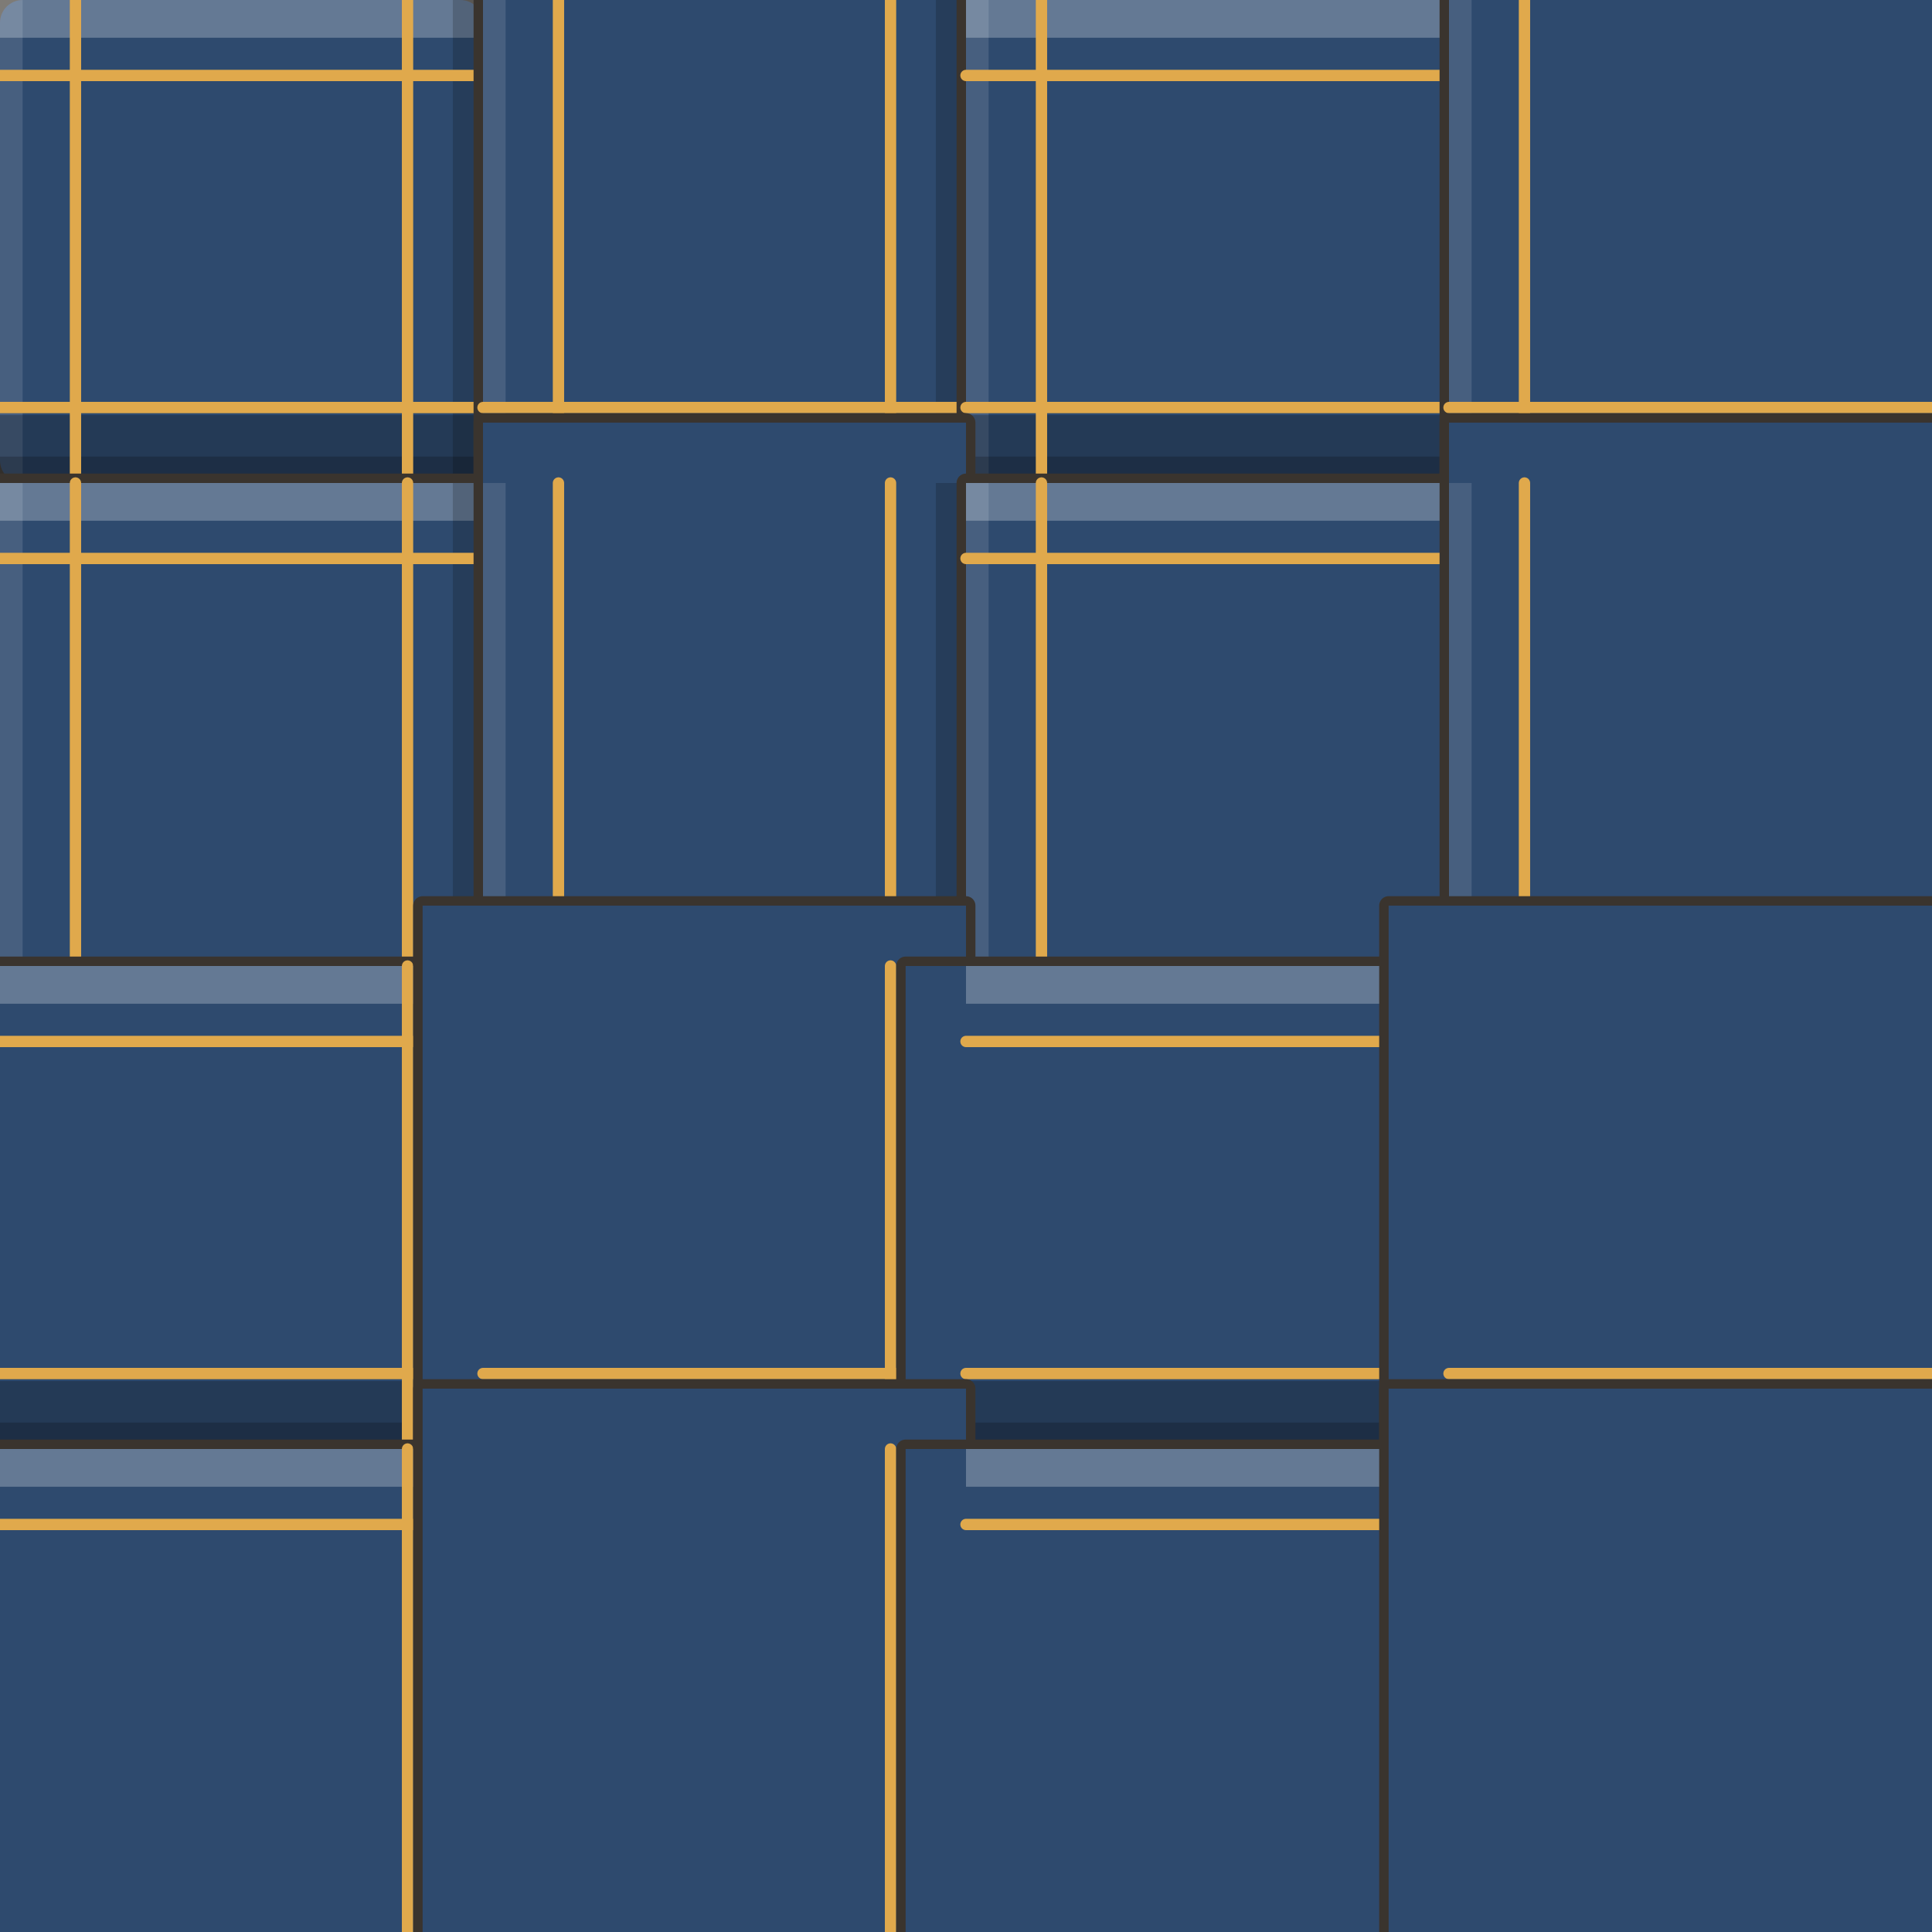
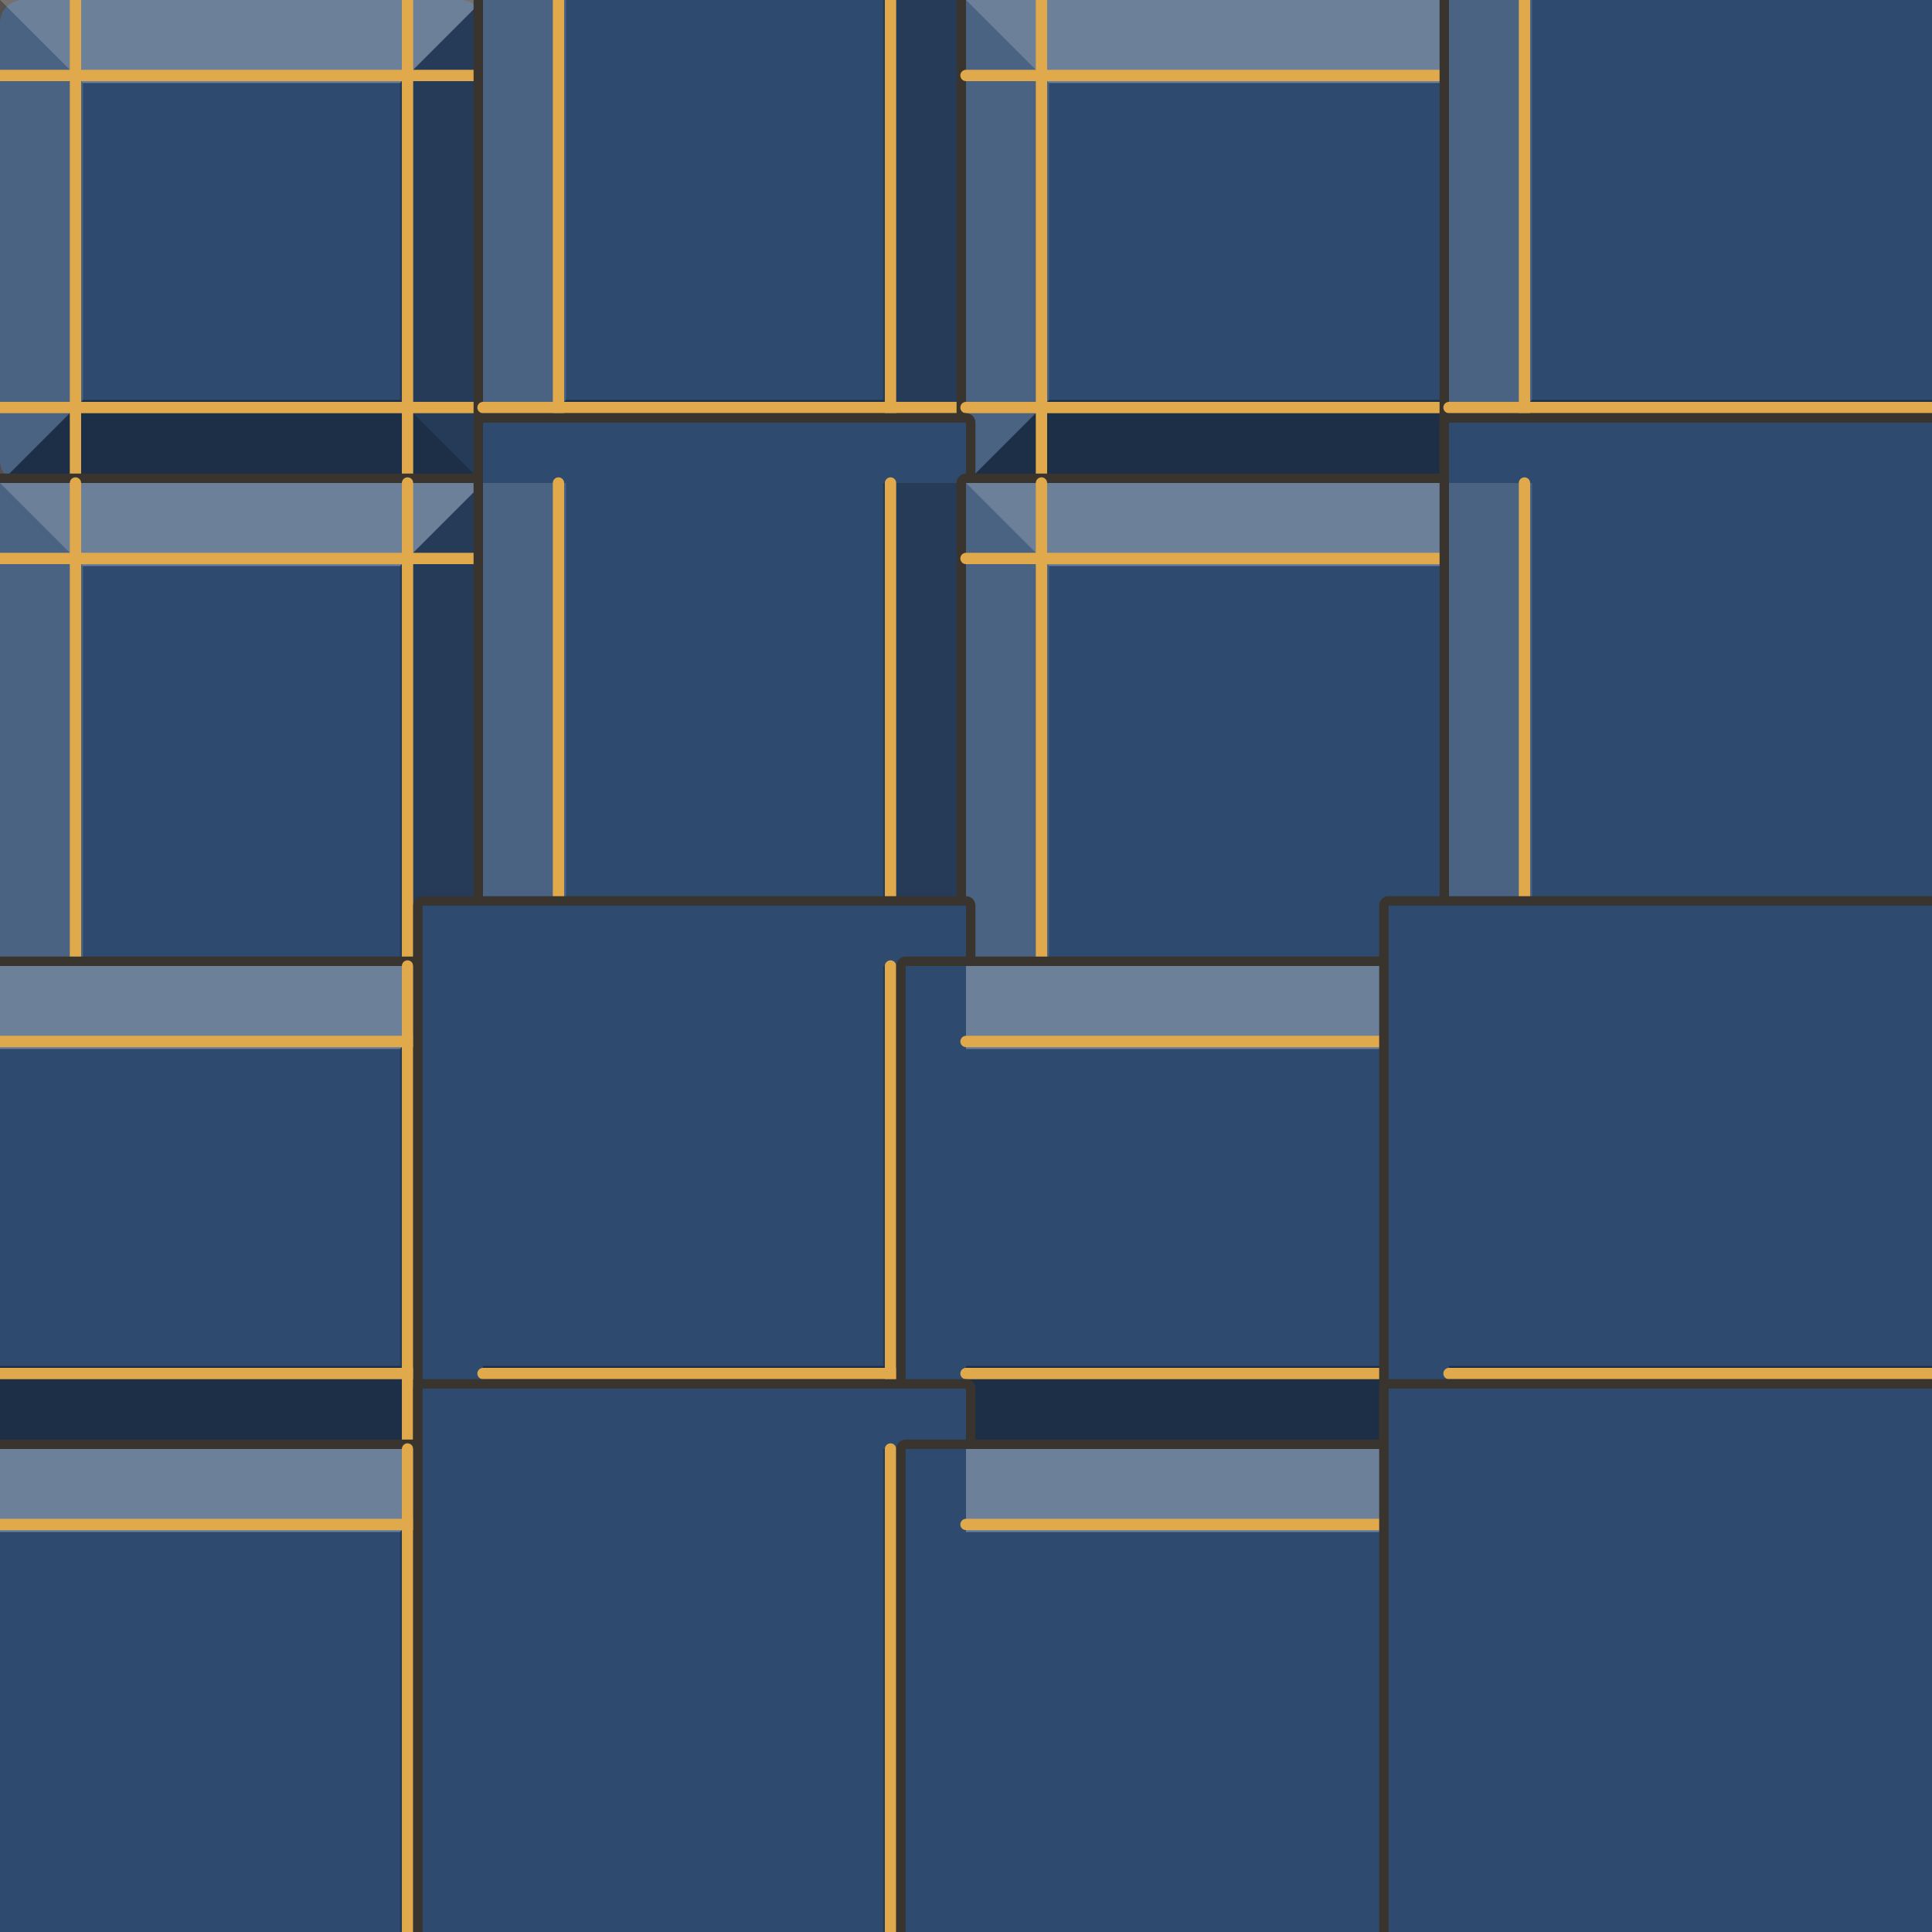
<svg xmlns="http://www.w3.org/2000/svg" viewBox="0 0 512 512" width="512" height="512">
  <g transform="translate(0 0)">
    <path d="M 6 0 h 116 a 6 6 0 0 1 6 6 v 116 a 6 6 0 0 1 -6 6 h -116 a 6 6 0 0 1 -6 -6 v -116 a 6 6 0 0 1 6 -6 Z" fill="#3A342E" stroke="#3A342E" stroke-width="5" stroke-linejoin="round" stroke-linecap="round" />
    <path d="M 6 0 h 116 a 6 6 0 0 1 6 6 v 116 a 6 6 0 0 1 -6 6 h -116 a 6 6 0 0 1 -6 -6 v -116 a 6 6 0 0 1 6 -6 Z" fill="#2E4A6E" />
-     <path d="M 0 0 h 128 a 0 0 0 0 1 0 0 v 10 a 0 0 0 0 1 0 0 h -128 a 0 0 0 0 1 0 0 v -10 a 0 0 0 0 1 0 0 Z" fill="#FFFFFF" opacity="0.26" />
-     <path d="M 0 0 h 6 a 0 0 0 0 1 0 0 v 128 a 0 0 0 0 1 0 0 h -6 a 0 0 0 0 1 0 0 v -128 a 0 0 0 0 1 0 0 Z" fill="#FFFFFF" opacity="0.12" />
-     <path d="M 120 0 h 8 a 0 0 0 0 1 0 0 v 128 a 0 0 0 0 1 0 0 h -8 a 0 0 0 0 1 0 0 v -128 a 0 0 0 0 1 0 0 Z" fill="#000000" opacity="0.18" />
-     <path d="M 0 110 h 128 a 0 0 0 0 1 0 0 v 18 a 0 0 0 0 1 0 0 h -128 a 0 0 0 0 1 0 0 v -18 a 0 0 0 0 1 0 0 Z" fill="#000000" opacity="0.22" />
-     <path d="M 0 121 h 128 a 0 0 0 0 1 0 0 v 7 a 0 0 0 0 1 0 0 h -128 a 0 0 0 0 1 0 0 v -7 a 0 0 0 0 1 0 0 Z" fill="#000000" opacity="0.2" />
+     <path d="M 0 0 L 128 0 L 106 22 L 22 22 Z" fill="#FFFFFF" opacity="0.3" />
+     <path d="M 0 0 L 0 128 L 22 106 L 22 22 Z" fill="#FFFFFF" opacity="0.14" />
+     <path d="M 128 0 L 128 128 L 106 106 L 106 22 Z" fill="#000000" opacity="0.2" />
+     <path d="M 0 128 L 128 128 L 106 106 L 22 106 Z" fill="#000000" opacity="0.36" />
    <path d="M 0 20 L 128 20" fill="none" stroke="#E0A94C" stroke-width="3" stroke-linecap="round" stroke-linejoin="round" opacity="1" />
    <path d="M 0 108 L 128 108" fill="none" stroke="#E0A94C" stroke-width="3" stroke-linecap="round" stroke-linejoin="round" opacity="1" />
    <path d="M 20 0 L 20 128" fill="none" stroke="#E0A94C" stroke-width="3" stroke-linecap="round" stroke-linejoin="round" opacity="1" />
    <path d="M 108 0 L 108 128" fill="none" stroke="#E0A94C" stroke-width="3" stroke-linecap="round" stroke-linejoin="round" opacity="1" />
  </g>
  <g transform="translate(128 0)">
    <path d="M 0 -16 h 128 a 0 0 0 0 1 0 0 v 144 a 0 0 0 0 1 0 0 h -128 a 0 0 0 0 1 0 0 v -144 a 0 0 0 0 1 0 0 Z" fill="#3A342E" stroke="#3A342E" stroke-width="5" stroke-linejoin="round" stroke-linecap="round" />
    <path d="M 0 -16 h 128 a 0 0 0 0 1 0 0 v 144 a 0 0 0 0 1 0 0 h -128 a 0 0 0 0 1 0 0 v -144 a 0 0 0 0 1 0 0 Z" fill="#2E4A6E" />
-     <path d="M 0 0 h 6 a 0 0 0 0 1 0 0 v 128 a 0 0 0 0 1 0 0 h -6 a 0 0 0 0 1 0 0 v -128 a 0 0 0 0 1 0 0 Z" fill="#FFFFFF" opacity="0.12" />
-     <path d="M 120 0 h 8 a 0 0 0 0 1 0 0 v 128 a 0 0 0 0 1 0 0 h -8 a 0 0 0 0 1 0 0 v -128 a 0 0 0 0 1 0 0 Z" fill="#000000" opacity="0.18" />
-     <path d="M 0 110 h 128 a 0 0 0 0 1 0 0 v 18 a 0 0 0 0 1 0 0 h -128 a 0 0 0 0 1 0 0 v -18 a 0 0 0 0 1 0 0 Z" fill="#000000" opacity="0.22" />
-     <path d="M 0 121 h 128 a 0 0 0 0 1 0 0 v 7 a 0 0 0 0 1 0 0 h -128 a 0 0 0 0 1 0 0 v -7 a 0 0 0 0 1 0 0 Z" fill="#000000" opacity="0.2" />
+     <path d="M 0 0 L 0 128 L 22 106 L 22 0 Z" fill="#FFFFFF" opacity="0.14" />
+     <path d="M 128 0 L 128 128 L 106 106 L 106 0 Z" fill="#000000" opacity="0.2" />
+     <path d="M 0 128 L 128 128 L 106 106 L 22 106 Z" fill="#000000" opacity="0.36" />
    <path d="M 0 108 L 128 108" fill="none" stroke="#E0A94C" stroke-width="3" stroke-linecap="round" stroke-linejoin="round" opacity="1" />
    <path d="M 20 0 L 20 128" fill="none" stroke="#E0A94C" stroke-width="3" stroke-linecap="round" stroke-linejoin="round" opacity="1" />
    <path d="M 108 0 L 108 128" fill="none" stroke="#E0A94C" stroke-width="3" stroke-linecap="round" stroke-linejoin="round" opacity="1" />
  </g>
  <g transform="translate(256 0)">
    <path d="M 0 0 h 144 a 0 0 0 0 1 0 0 v 128 a 0 0 0 0 1 0 0 h -144 a 0 0 0 0 1 0 0 v -128 a 0 0 0 0 1 0 0 Z" fill="#3A342E" stroke="#3A342E" stroke-width="5" stroke-linejoin="round" stroke-linecap="round" />
    <path d="M 0 0 h 144 a 0 0 0 0 1 0 0 v 128 a 0 0 0 0 1 0 0 h -144 a 0 0 0 0 1 0 0 v -128 a 0 0 0 0 1 0 0 Z" fill="#2E4A6E" />
-     <path d="M 0 0 h 128 a 0 0 0 0 1 0 0 v 10 a 0 0 0 0 1 0 0 h -128 a 0 0 0 0 1 0 0 v -10 a 0 0 0 0 1 0 0 Z" fill="#FFFFFF" opacity="0.26" />
-     <path d="M 0 0 h 6 a 0 0 0 0 1 0 0 v 128 a 0 0 0 0 1 0 0 h -6 a 0 0 0 0 1 0 0 v -128 a 0 0 0 0 1 0 0 Z" fill="#FFFFFF" opacity="0.12" />
-     <path d="M 0 110 h 128 a 0 0 0 0 1 0 0 v 18 a 0 0 0 0 1 0 0 h -128 a 0 0 0 0 1 0 0 v -18 a 0 0 0 0 1 0 0 Z" fill="#000000" opacity="0.22" />
-     <path d="M 0 121 h 128 a 0 0 0 0 1 0 0 v 7 a 0 0 0 0 1 0 0 h -128 a 0 0 0 0 1 0 0 v -7 a 0 0 0 0 1 0 0 Z" fill="#000000" opacity="0.2" />
+     <path d="M 0 0 L 128 0 L 128 22 L 22 22 Z" fill="#FFFFFF" opacity="0.3" />
+     <path d="M 0 0 L 0 128 L 22 106 L 22 22 Z" fill="#FFFFFF" opacity="0.14" />
+     <path d="M 0 128 L 128 128 L 128 106 L 22 106 Z" fill="#000000" opacity="0.36" />
    <path d="M 0 20 L 128 20" fill="none" stroke="#E0A94C" stroke-width="3" stroke-linecap="round" stroke-linejoin="round" opacity="1" />
    <path d="M 0 108 L 128 108" fill="none" stroke="#E0A94C" stroke-width="3" stroke-linecap="round" stroke-linejoin="round" opacity="1" />
    <path d="M 20 0 L 20 128" fill="none" stroke="#E0A94C" stroke-width="3" stroke-linecap="round" stroke-linejoin="round" opacity="1" />
  </g>
  <g transform="translate(384 0)">
    <path d="M 0 -16 h 144 a 0 0 0 0 1 0 0 v 144 a 0 0 0 0 1 0 0 h -144 a 0 0 0 0 1 0 0 v -144 a 0 0 0 0 1 0 0 Z" fill="#3A342E" stroke="#3A342E" stroke-width="5" stroke-linejoin="round" stroke-linecap="round" />
    <path d="M 0 -16 h 144 a 0 0 0 0 1 0 0 v 144 a 0 0 0 0 1 0 0 h -144 a 0 0 0 0 1 0 0 v -144 a 0 0 0 0 1 0 0 Z" fill="#2E4A6E" />
-     <path d="M 0 0 h 6 a 0 0 0 0 1 0 0 v 128 a 0 0 0 0 1 0 0 h -6 a 0 0 0 0 1 0 0 v -128 a 0 0 0 0 1 0 0 Z" fill="#FFFFFF" opacity="0.12" />
-     <path d="M 0 110 h 128 a 0 0 0 0 1 0 0 v 18 a 0 0 0 0 1 0 0 h -128 a 0 0 0 0 1 0 0 v -18 a 0 0 0 0 1 0 0 Z" fill="#000000" opacity="0.22" />
-     <path d="M 0 121 h 128 a 0 0 0 0 1 0 0 v 7 a 0 0 0 0 1 0 0 h -128 a 0 0 0 0 1 0 0 v -7 a 0 0 0 0 1 0 0 Z" fill="#000000" opacity="0.2" />
+     <path d="M 0 0 L 0 128 L 22 106 L 22 0 Z" fill="#FFFFFF" opacity="0.14" />
+     <path d="M 0 128 L 128 128 L 128 106 L 22 106 Z" fill="#000000" opacity="0.36" />
    <path d="M 0 108 L 128 108" fill="none" stroke="#E0A94C" stroke-width="3" stroke-linecap="round" stroke-linejoin="round" opacity="1" />
    <path d="M 20 0 L 20 128" fill="none" stroke="#E0A94C" stroke-width="3" stroke-linecap="round" stroke-linejoin="round" opacity="1" />
  </g>
  <g transform="translate(0 128)">
    <path d="M 0 0 h 128 a 0 0 0 0 1 0 0 v 144 a 0 0 0 0 1 0 0 h -128 a 0 0 0 0 1 0 0 v -144 a 0 0 0 0 1 0 0 Z" fill="#3A342E" stroke="#3A342E" stroke-width="5" stroke-linejoin="round" stroke-linecap="round" />
    <path d="M 0 0 h 128 a 0 0 0 0 1 0 0 v 144 a 0 0 0 0 1 0 0 h -128 a 0 0 0 0 1 0 0 v -144 a 0 0 0 0 1 0 0 Z" fill="#2E4A6E" />
-     <path d="M 0 0 h 128 a 0 0 0 0 1 0 0 v 10 a 0 0 0 0 1 0 0 h -128 a 0 0 0 0 1 0 0 v -10 a 0 0 0 0 1 0 0 Z" fill="#FFFFFF" opacity="0.26" />
-     <path d="M 0 0 h 6 a 0 0 0 0 1 0 0 v 128 a 0 0 0 0 1 0 0 h -6 a 0 0 0 0 1 0 0 v -128 a 0 0 0 0 1 0 0 Z" fill="#FFFFFF" opacity="0.12" />
-     <path d="M 120 0 h 8 a 0 0 0 0 1 0 0 v 128 a 0 0 0 0 1 0 0 h -8 a 0 0 0 0 1 0 0 v -128 a 0 0 0 0 1 0 0 Z" fill="#000000" opacity="0.18" />
+     <path d="M 0 0 L 128 0 L 106 22 L 22 22 Z" fill="#FFFFFF" opacity="0.3" />
+     <path d="M 0 0 L 0 128 L 22 128 L 22 22 Z" fill="#FFFFFF" opacity="0.14" />
+     <path d="M 128 0 L 128 128 L 106 128 L 106 22 Z" fill="#000000" opacity="0.2" />
    <path d="M 0 20 L 128 20" fill="none" stroke="#E0A94C" stroke-width="3" stroke-linecap="round" stroke-linejoin="round" opacity="1" />
    <path d="M 20 0 L 20 128" fill="none" stroke="#E0A94C" stroke-width="3" stroke-linecap="round" stroke-linejoin="round" opacity="1" />
    <path d="M 108 0 L 108 128" fill="none" stroke="#E0A94C" stroke-width="3" stroke-linecap="round" stroke-linejoin="round" opacity="1" />
  </g>
  <g transform="translate(128 128)">
    <path d="M 0 -16 h 128 a 0 0 0 0 1 0 0 v 160 a 0 0 0 0 1 0 0 h -128 a 0 0 0 0 1 0 0 v -160 a 0 0 0 0 1 0 0 Z" fill="#3A342E" stroke="#3A342E" stroke-width="5" stroke-linejoin="round" stroke-linecap="round" />
    <path d="M 0 -16 h 128 a 0 0 0 0 1 0 0 v 160 a 0 0 0 0 1 0 0 h -128 a 0 0 0 0 1 0 0 v -160 a 0 0 0 0 1 0 0 Z" fill="#2E4A6E" />
-     <path d="M 0 0 h 6 a 0 0 0 0 1 0 0 v 128 a 0 0 0 0 1 0 0 h -6 a 0 0 0 0 1 0 0 v -128 a 0 0 0 0 1 0 0 Z" fill="#FFFFFF" opacity="0.12" />
-     <path d="M 120 0 h 8 a 0 0 0 0 1 0 0 v 128 a 0 0 0 0 1 0 0 h -8 a 0 0 0 0 1 0 0 v -128 a 0 0 0 0 1 0 0 Z" fill="#000000" opacity="0.18" />
+     <path d="M 0 0 L 0 128 L 22 128 L 22 0 Z" fill="#FFFFFF" opacity="0.14" />
+     <path d="M 128 0 L 128 128 L 106 128 L 106 0 Z" fill="#000000" opacity="0.2" />
    <path d="M 20 0 L 20 128" fill="none" stroke="#E0A94C" stroke-width="3" stroke-linecap="round" stroke-linejoin="round" opacity="1" />
    <path d="M 108 0 L 108 128" fill="none" stroke="#E0A94C" stroke-width="3" stroke-linecap="round" stroke-linejoin="round" opacity="1" />
  </g>
  <g transform="translate(256 128)">
    <path d="M 0 0 h 144 a 0 0 0 0 1 0 0 v 144 a 0 0 0 0 1 0 0 h -144 a 0 0 0 0 1 0 0 v -144 a 0 0 0 0 1 0 0 Z" fill="#3A342E" stroke="#3A342E" stroke-width="5" stroke-linejoin="round" stroke-linecap="round" />
    <path d="M 0 0 h 144 a 0 0 0 0 1 0 0 v 144 a 0 0 0 0 1 0 0 h -144 a 0 0 0 0 1 0 0 v -144 a 0 0 0 0 1 0 0 Z" fill="#2E4A6E" />
-     <path d="M 0 0 h 128 a 0 0 0 0 1 0 0 v 10 a 0 0 0 0 1 0 0 h -128 a 0 0 0 0 1 0 0 v -10 a 0 0 0 0 1 0 0 Z" fill="#FFFFFF" opacity="0.26" />
-     <path d="M 0 0 h 6 a 0 0 0 0 1 0 0 v 128 a 0 0 0 0 1 0 0 h -6 a 0 0 0 0 1 0 0 v -128 a 0 0 0 0 1 0 0 Z" fill="#FFFFFF" opacity="0.12" />
+     <path d="M 0 0 L 128 0 L 128 22 L 22 22 Z" fill="#FFFFFF" opacity="0.3" />
+     <path d="M 0 0 L 0 128 L 22 128 L 22 22 Z" fill="#FFFFFF" opacity="0.14" />
    <path d="M 0 20 L 128 20" fill="none" stroke="#E0A94C" stroke-width="3" stroke-linecap="round" stroke-linejoin="round" opacity="1" />
    <path d="M 20 0 L 20 128" fill="none" stroke="#E0A94C" stroke-width="3" stroke-linecap="round" stroke-linejoin="round" opacity="1" />
  </g>
  <g transform="translate(384 128)">
    <path d="M 0 -16 h 144 a 0 0 0 0 1 0 0 v 160 a 0 0 0 0 1 0 0 h -144 a 0 0 0 0 1 0 0 v -160 a 0 0 0 0 1 0 0 Z" fill="#3A342E" stroke="#3A342E" stroke-width="5" stroke-linejoin="round" stroke-linecap="round" />
    <path d="M 0 -16 h 144 a 0 0 0 0 1 0 0 v 160 a 0 0 0 0 1 0 0 h -144 a 0 0 0 0 1 0 0 v -160 a 0 0 0 0 1 0 0 Z" fill="#2E4A6E" />
-     <path d="M 0 0 h 6 a 0 0 0 0 1 0 0 v 128 a 0 0 0 0 1 0 0 h -6 a 0 0 0 0 1 0 0 v -128 a 0 0 0 0 1 0 0 Z" fill="#FFFFFF" opacity="0.12" />
+     <path d="M 0 0 L 0 128 L 22 128 L 22 0 Z" fill="#FFFFFF" opacity="0.14" />
    <path d="M 20 0 L 20 128" fill="none" stroke="#E0A94C" stroke-width="3" stroke-linecap="round" stroke-linejoin="round" opacity="1" />
  </g>
  <g transform="translate(0 256)">
    <path d="M -16 0 h 144 a 0 0 0 0 1 0 0 v 128 a 0 0 0 0 1 0 0 h -144 a 0 0 0 0 1 0 0 v -128 a 0 0 0 0 1 0 0 Z" fill="#3A342E" stroke="#3A342E" stroke-width="5" stroke-linejoin="round" stroke-linecap="round" />
    <path d="M -16 0 h 144 a 0 0 0 0 1 0 0 v 128 a 0 0 0 0 1 0 0 h -144 a 0 0 0 0 1 0 0 v -128 a 0 0 0 0 1 0 0 Z" fill="#2E4A6E" />
-     <path d="M 0 0 h 128 a 0 0 0 0 1 0 0 v 10 a 0 0 0 0 1 0 0 h -128 a 0 0 0 0 1 0 0 v -10 a 0 0 0 0 1 0 0 Z" fill="#FFFFFF" opacity="0.26" />
-     <path d="M 120 0 h 8 a 0 0 0 0 1 0 0 v 128 a 0 0 0 0 1 0 0 h -8 a 0 0 0 0 1 0 0 v -128 a 0 0 0 0 1 0 0 Z" fill="#000000" opacity="0.18" />
-     <path d="M 0 110 h 128 a 0 0 0 0 1 0 0 v 18 a 0 0 0 0 1 0 0 h -128 a 0 0 0 0 1 0 0 v -18 a 0 0 0 0 1 0 0 Z" fill="#000000" opacity="0.22" />
-     <path d="M 0 121 h 128 a 0 0 0 0 1 0 0 v 7 a 0 0 0 0 1 0 0 h -128 a 0 0 0 0 1 0 0 v -7 a 0 0 0 0 1 0 0 Z" fill="#000000" opacity="0.2" />
+     <path d="M 0 0 L 128 0 L 106 22 L 0 22 Z" fill="#FFFFFF" opacity="0.3" />
+     <path d="M 128 0 L 128 128 L 106 106 L 106 22 Z" fill="#000000" opacity="0.2" />
+     <path d="M 0 128 L 128 128 L 106 106 L 0 106 Z" fill="#000000" opacity="0.36" />
    <path d="M 0 20 L 128 20" fill="none" stroke="#E0A94C" stroke-width="3" stroke-linecap="round" stroke-linejoin="round" opacity="1" />
    <path d="M 0 108 L 128 108" fill="none" stroke="#E0A94C" stroke-width="3" stroke-linecap="round" stroke-linejoin="round" opacity="1" />
    <path d="M 108 0 L 108 128" fill="none" stroke="#E0A94C" stroke-width="3" stroke-linecap="round" stroke-linejoin="round" opacity="1" />
  </g>
  <g transform="translate(128 256)">
    <path d="M -16 -16 h 144 a 0 0 0 0 1 0 0 v 144 a 0 0 0 0 1 0 0 h -144 a 0 0 0 0 1 0 0 v -144 a 0 0 0 0 1 0 0 Z" fill="#3A342E" stroke="#3A342E" stroke-width="5" stroke-linejoin="round" stroke-linecap="round" />
    <path d="M -16 -16 h 144 a 0 0 0 0 1 0 0 v 144 a 0 0 0 0 1 0 0 h -144 a 0 0 0 0 1 0 0 v -144 a 0 0 0 0 1 0 0 Z" fill="#2E4A6E" />
-     <path d="M 120 0 h 8 a 0 0 0 0 1 0 0 v 128 a 0 0 0 0 1 0 0 h -8 a 0 0 0 0 1 0 0 v -128 a 0 0 0 0 1 0 0 Z" fill="#000000" opacity="0.18" />
-     <path d="M 0 110 h 128 a 0 0 0 0 1 0 0 v 18 a 0 0 0 0 1 0 0 h -128 a 0 0 0 0 1 0 0 v -18 a 0 0 0 0 1 0 0 Z" fill="#000000" opacity="0.22" />
-     <path d="M 0 121 h 128 a 0 0 0 0 1 0 0 v 7 a 0 0 0 0 1 0 0 h -128 a 0 0 0 0 1 0 0 v -7 a 0 0 0 0 1 0 0 Z" fill="#000000" opacity="0.2" />
+     <path d="M 128 0 L 128 128 L 106 106 L 106 0 Z" fill="#000000" opacity="0.2" />
+     <path d="M 0 128 L 128 128 L 106 106 L 0 106 Z" fill="#000000" opacity="0.36" />
    <path d="M 0 108 L 128 108" fill="none" stroke="#E0A94C" stroke-width="3" stroke-linecap="round" stroke-linejoin="round" opacity="1" />
    <path d="M 108 0 L 108 128" fill="none" stroke="#E0A94C" stroke-width="3" stroke-linecap="round" stroke-linejoin="round" opacity="1" />
  </g>
  <g transform="translate(256 256)">
    <path d="M -16 0 h 160 a 0 0 0 0 1 0 0 v 128 a 0 0 0 0 1 0 0 h -160 a 0 0 0 0 1 0 0 v -128 a 0 0 0 0 1 0 0 Z" fill="#3A342E" stroke="#3A342E" stroke-width="5" stroke-linejoin="round" stroke-linecap="round" />
    <path d="M -16 0 h 160 a 0 0 0 0 1 0 0 v 128 a 0 0 0 0 1 0 0 h -160 a 0 0 0 0 1 0 0 v -128 a 0 0 0 0 1 0 0 Z" fill="#2E4A6E" />
-     <path d="M 0 0 h 128 a 0 0 0 0 1 0 0 v 10 a 0 0 0 0 1 0 0 h -128 a 0 0 0 0 1 0 0 v -10 a 0 0 0 0 1 0 0 Z" fill="#FFFFFF" opacity="0.26" />
-     <path d="M 0 110 h 128 a 0 0 0 0 1 0 0 v 18 a 0 0 0 0 1 0 0 h -128 a 0 0 0 0 1 0 0 v -18 a 0 0 0 0 1 0 0 Z" fill="#000000" opacity="0.22" />
-     <path d="M 0 121 h 128 a 0 0 0 0 1 0 0 v 7 a 0 0 0 0 1 0 0 h -128 a 0 0 0 0 1 0 0 v -7 a 0 0 0 0 1 0 0 Z" fill="#000000" opacity="0.2" />
+     <path d="M 0 0 L 128 0 L 128 22 L 0 22 Z" fill="#FFFFFF" opacity="0.3" />
+     <path d="M 0 128 L 128 128 L 128 106 L 0 106 Z" fill="#000000" opacity="0.36" />
    <path d="M 0 20 L 128 20" fill="none" stroke="#E0A94C" stroke-width="3" stroke-linecap="round" stroke-linejoin="round" opacity="1" />
    <path d="M 0 108 L 128 108" fill="none" stroke="#E0A94C" stroke-width="3" stroke-linecap="round" stroke-linejoin="round" opacity="1" />
  </g>
  <g transform="translate(384 256)">
    <path d="M -16 -16 h 160 a 0 0 0 0 1 0 0 v 144 a 0 0 0 0 1 0 0 h -160 a 0 0 0 0 1 0 0 v -144 a 0 0 0 0 1 0 0 Z" fill="#3A342E" stroke="#3A342E" stroke-width="5" stroke-linejoin="round" stroke-linecap="round" />
    <path d="M -16 -16 h 160 a 0 0 0 0 1 0 0 v 144 a 0 0 0 0 1 0 0 h -160 a 0 0 0 0 1 0 0 v -144 a 0 0 0 0 1 0 0 Z" fill="#2E4A6E" />
-     <path d="M 0 110 h 128 a 0 0 0 0 1 0 0 v 18 a 0 0 0 0 1 0 0 h -128 a 0 0 0 0 1 0 0 v -18 a 0 0 0 0 1 0 0 Z" fill="#000000" opacity="0.22" />
-     <path d="M 0 121 h 128 a 0 0 0 0 1 0 0 v 7 a 0 0 0 0 1 0 0 h -128 a 0 0 0 0 1 0 0 v -7 a 0 0 0 0 1 0 0 Z" fill="#000000" opacity="0.2" />
+     <path d="M 0 128 L 128 128 L 128 106 L 0 106 Z" fill="#000000" opacity="0.36" />
    <path d="M 0 108 L 128 108" fill="none" stroke="#E0A94C" stroke-width="3" stroke-linecap="round" stroke-linejoin="round" opacity="1" />
  </g>
  <g transform="translate(0 384)">
    <path d="M -16 0 h 144 a 0 0 0 0 1 0 0 v 144 a 0 0 0 0 1 0 0 h -144 a 0 0 0 0 1 0 0 v -144 a 0 0 0 0 1 0 0 Z" fill="#3A342E" stroke="#3A342E" stroke-width="5" stroke-linejoin="round" stroke-linecap="round" />
    <path d="M -16 0 h 144 a 0 0 0 0 1 0 0 v 144 a 0 0 0 0 1 0 0 h -144 a 0 0 0 0 1 0 0 v -144 a 0 0 0 0 1 0 0 Z" fill="#2E4A6E" />
-     <path d="M 0 0 h 128 a 0 0 0 0 1 0 0 v 10 a 0 0 0 0 1 0 0 h -128 a 0 0 0 0 1 0 0 v -10 a 0 0 0 0 1 0 0 Z" fill="#FFFFFF" opacity="0.26" />
-     <path d="M 120 0 h 8 a 0 0 0 0 1 0 0 v 128 a 0 0 0 0 1 0 0 h -8 a 0 0 0 0 1 0 0 v -128 a 0 0 0 0 1 0 0 Z" fill="#000000" opacity="0.18" />
+     <path d="M 0 0 L 128 0 L 106 22 L 0 22 Z" fill="#FFFFFF" opacity="0.3" />
+     <path d="M 128 0 L 128 128 L 106 128 L 106 22 Z" fill="#000000" opacity="0.2" />
    <path d="M 0 20 L 128 20" fill="none" stroke="#E0A94C" stroke-width="3" stroke-linecap="round" stroke-linejoin="round" opacity="1" />
    <path d="M 108 0 L 108 128" fill="none" stroke="#E0A94C" stroke-width="3" stroke-linecap="round" stroke-linejoin="round" opacity="1" />
  </g>
  <g transform="translate(128 384)">
    <path d="M -16 -16 h 144 a 0 0 0 0 1 0 0 v 160 a 0 0 0 0 1 0 0 h -144 a 0 0 0 0 1 0 0 v -160 a 0 0 0 0 1 0 0 Z" fill="#3A342E" stroke="#3A342E" stroke-width="5" stroke-linejoin="round" stroke-linecap="round" />
    <path d="M -16 -16 h 144 a 0 0 0 0 1 0 0 v 160 a 0 0 0 0 1 0 0 h -144 a 0 0 0 0 1 0 0 v -160 a 0 0 0 0 1 0 0 Z" fill="#2E4A6E" />
-     <path d="M 120 0 h 8 a 0 0 0 0 1 0 0 v 128 a 0 0 0 0 1 0 0 h -8 a 0 0 0 0 1 0 0 v -128 a 0 0 0 0 1 0 0 Z" fill="#000000" opacity="0.18" />
+     <path d="M 128 0 L 128 128 L 106 128 L 106 0 Z" fill="#000000" opacity="0.2" />
    <path d="M 108 0 L 108 128" fill="none" stroke="#E0A94C" stroke-width="3" stroke-linecap="round" stroke-linejoin="round" opacity="1" />
  </g>
  <g transform="translate(256 384)">
    <path d="M -16 0 h 160 a 0 0 0 0 1 0 0 v 144 a 0 0 0 0 1 0 0 h -160 a 0 0 0 0 1 0 0 v -144 a 0 0 0 0 1 0 0 Z" fill="#3A342E" stroke="#3A342E" stroke-width="5" stroke-linejoin="round" stroke-linecap="round" />
    <path d="M -16 0 h 160 a 0 0 0 0 1 0 0 v 144 a 0 0 0 0 1 0 0 h -160 a 0 0 0 0 1 0 0 v -144 a 0 0 0 0 1 0 0 Z" fill="#2E4A6E" />
-     <path d="M 0 0 h 128 a 0 0 0 0 1 0 0 v 10 a 0 0 0 0 1 0 0 h -128 a 0 0 0 0 1 0 0 v -10 a 0 0 0 0 1 0 0 Z" fill="#FFFFFF" opacity="0.26" />
+     <path d="M 0 0 L 128 0 L 128 22 L 0 22 Z" fill="#FFFFFF" opacity="0.3" />
    <path d="M 0 20 L 128 20" fill="none" stroke="#E0A94C" stroke-width="3" stroke-linecap="round" stroke-linejoin="round" opacity="1" />
  </g>
  <g transform="translate(384 384)">
    <path d="M -16 -16 h 160 a 0 0 0 0 1 0 0 v 160 a 0 0 0 0 1 0 0 h -160 a 0 0 0 0 1 0 0 v -160 a 0 0 0 0 1 0 0 Z" fill="#3A342E" stroke="#3A342E" stroke-width="5" stroke-linejoin="round" stroke-linecap="round" />
    <path d="M -16 -16 h 160 a 0 0 0 0 1 0 0 v 160 a 0 0 0 0 1 0 0 h -160 a 0 0 0 0 1 0 0 v -160 a 0 0 0 0 1 0 0 Z" fill="#2E4A6E" />
  </g>
</svg>
